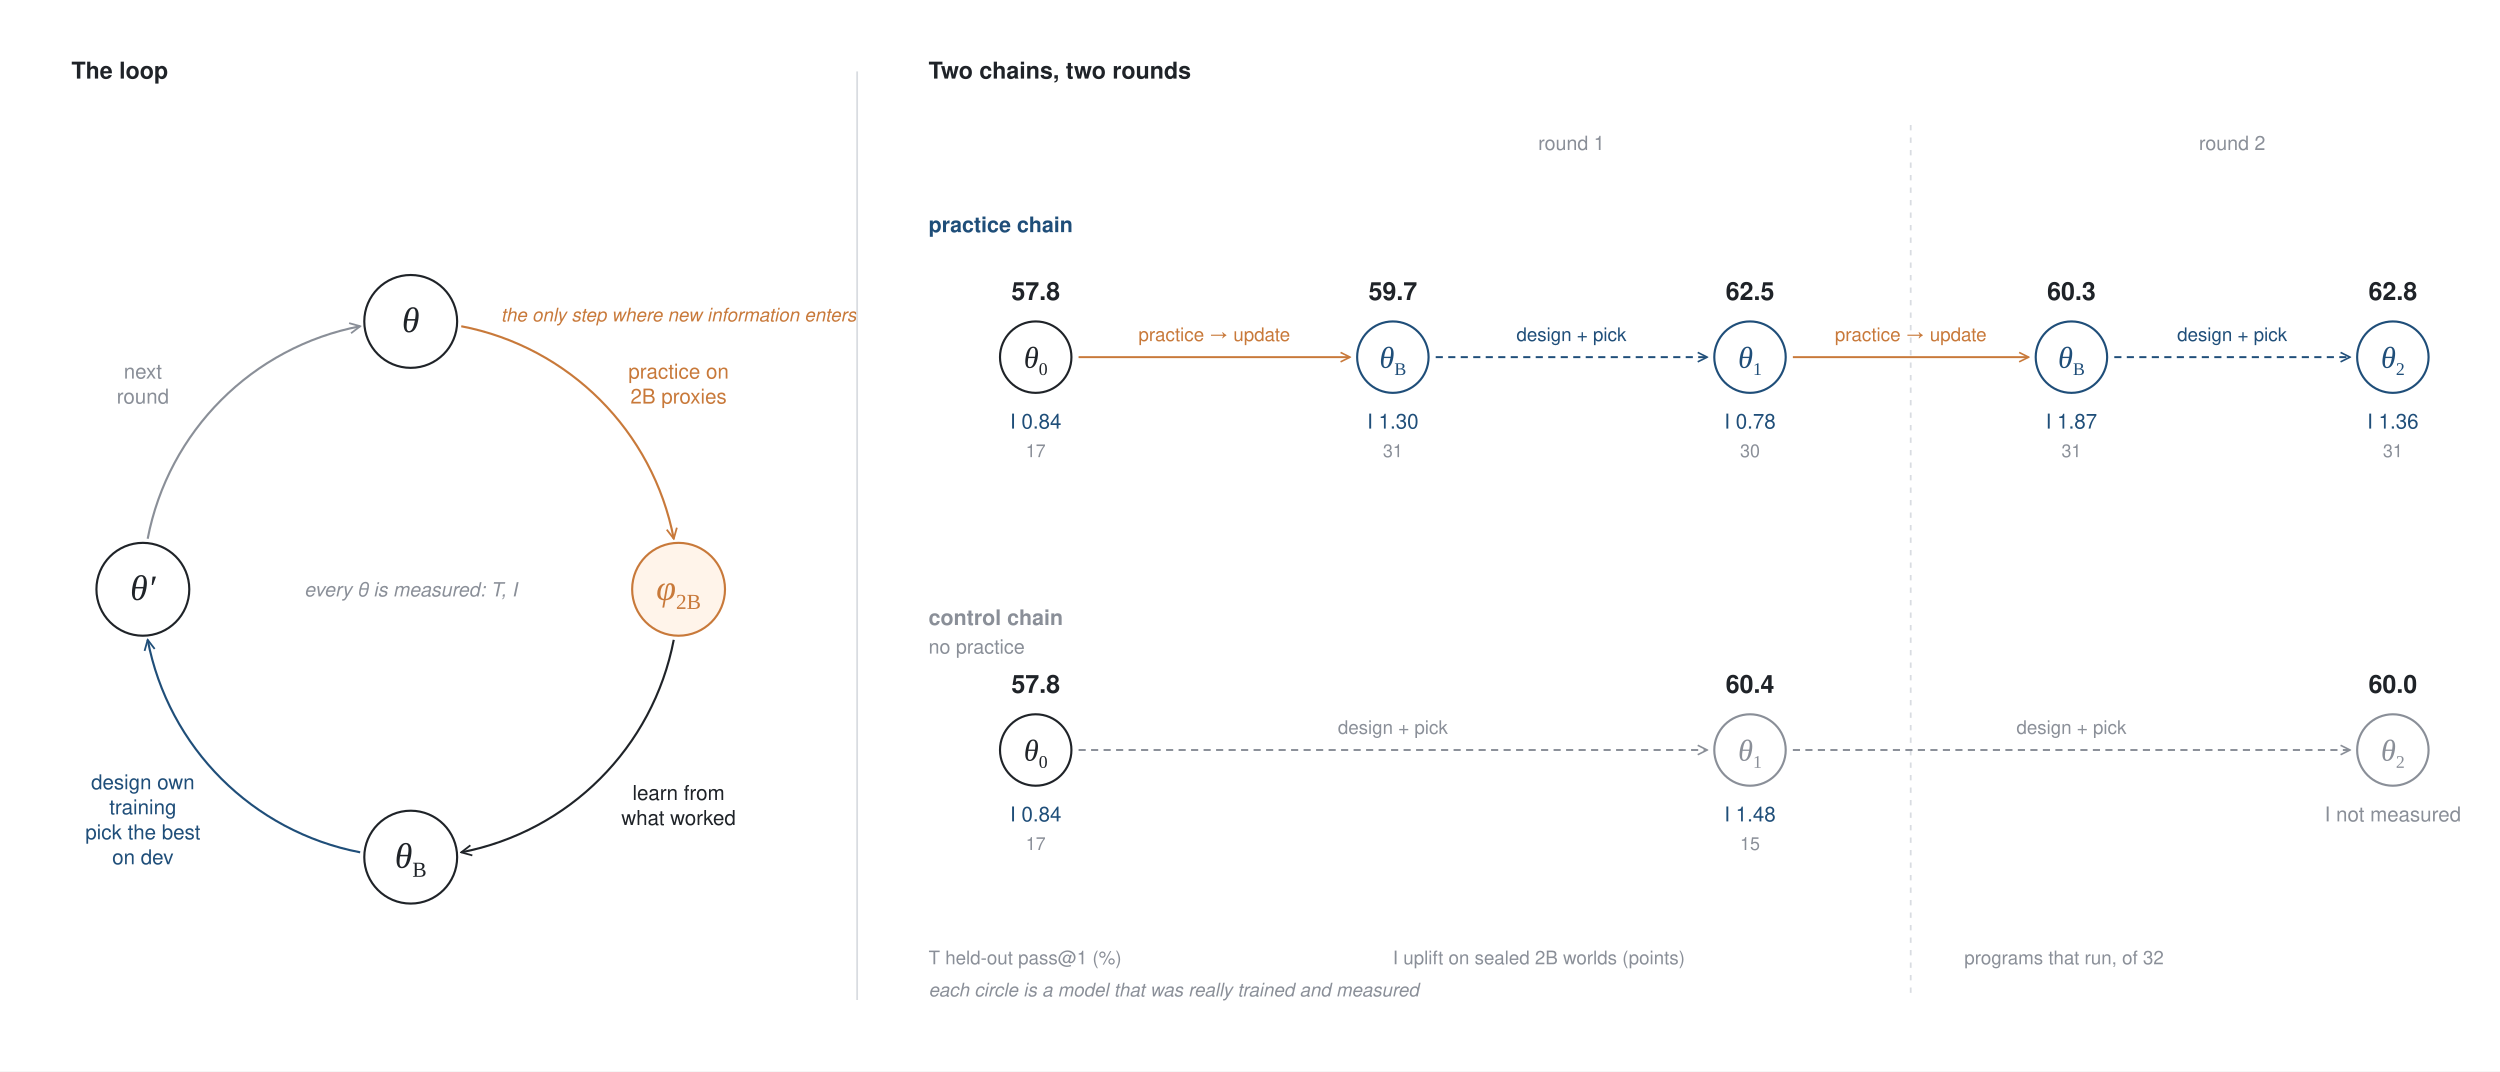
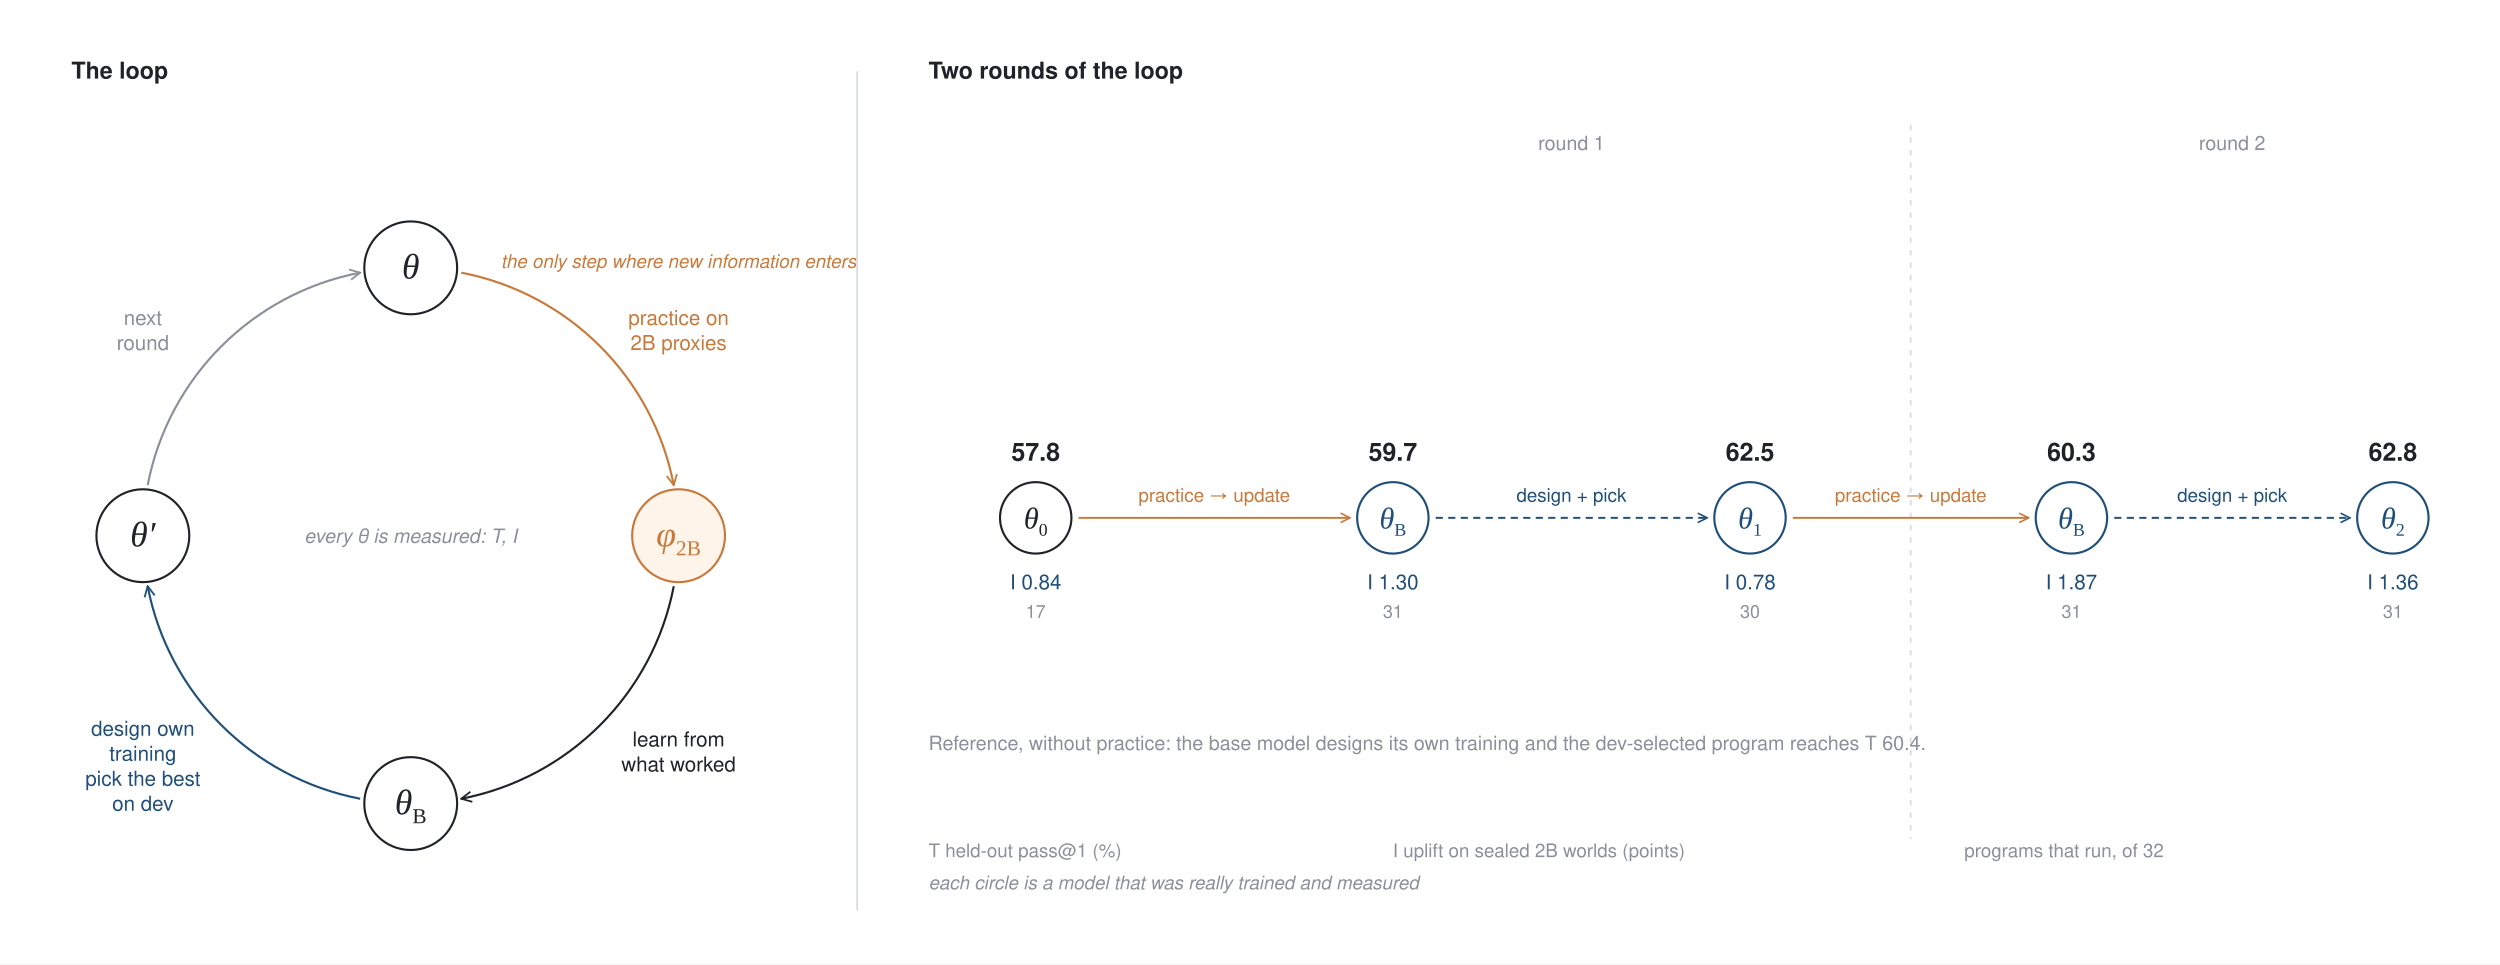
- <svg xmlns="http://www.w3.org/2000/svg" viewBox="0 0 1400 600" font-family="Helvetica Neue, Helvetica, Arial, 'PingFang SC', 'Noto Sans SC', sans-serif">
+ <svg xmlns="http://www.w3.org/2000/svg" viewBox="0 0 1400 540" font-family="Helvetica Neue, Helvetica, Arial, 'PingFang SC', 'Noto Sans SC', sans-serif">
  <defs>
    <marker id="a1F2328" viewBox="0 0 10 10" refX="9" refY="5" markerWidth="6" markerHeight="6" orient="auto-start-reverse">
      <path d="M1 1 L9 5 L1 9" fill="none" stroke="#1F2328" stroke-width="1.4" />
    </marker>
    <marker id="a8A8F98" viewBox="0 0 10 10" refX="9" refY="5" markerWidth="6" markerHeight="6" orient="auto-start-reverse">
      <path d="M1 1 L9 5 L1 9" fill="none" stroke="#8A8F98" stroke-width="1.4" />
    </marker>
    <marker id="a1F4E79" viewBox="0 0 10 10" refX="9" refY="5" markerWidth="6" markerHeight="6" orient="auto-start-reverse">
      <path d="M1 1 L9 5 L1 9" fill="none" stroke="#1F4E79" stroke-width="1.4" />
    </marker>
    <marker id="aC8793A" viewBox="0 0 10 10" refX="9" refY="5" markerWidth="6" markerHeight="6" orient="auto-start-reverse">
      <path d="M1 1 L9 5 L1 9" fill="none" stroke="#C8793A" stroke-width="1.4" />
    </marker>
  </defs>
-   <rect width="1400" height="600" fill="#FFFFFF" />
+   <rect width="1400" height="540" fill="#FFFFFF" />
  <text x="40" y="44" font-family="Helvetica Neue, Helvetica, Arial, 'PingFang SC', 'Noto Sans SC', sans-serif" font-size="13" fill="#1F2328" text-anchor="start" font-weight="600">The loop</text>
-   <path d="M 258.3 182.7 A 150 150 0 0 1 377.3 301.7" fill="none" stroke="#C8793A" stroke-width="1.2" marker-end="url(#aC8793A)" />
-   <text x="380" y="212" font-family="Helvetica Neue, Helvetica, Arial, 'PingFang SC', 'Noto Sans SC', sans-serif" font-size="11.5" fill="#C8793A" text-anchor="middle" font-weight="400">practice on</text>
-   <text x="380" y="226" font-family="Helvetica Neue, Helvetica, Arial, 'PingFang SC', 'Noto Sans SC', sans-serif" font-size="11.5" fill="#C8793A" text-anchor="middle" font-weight="400">2B proxies</text>
-   <path d="M 377.3 358.3 A 150 150 0 0 1 258.3 477.3" fill="none" stroke="#1F2328" stroke-width="1.2" marker-end="url(#a1F2328)" />
-   <text x="380" y="448" font-family="Helvetica Neue, Helvetica, Arial, 'PingFang SC', 'Noto Sans SC', sans-serif" font-size="11.5" fill="#1F2328" text-anchor="middle" font-weight="400">learn from</text>
-   <text x="380" y="462" font-family="Helvetica Neue, Helvetica, Arial, 'PingFang SC', 'Noto Sans SC', sans-serif" font-size="11.5" fill="#1F2328" text-anchor="middle" font-weight="400">what worked</text>
-   <path d="M 201.7 477.3 A 150 150 0 0 1 82.7 358.3" fill="none" stroke="#1F4E79" stroke-width="1.2" marker-end="url(#a1F4E79)" />
-   <text x="80" y="442" font-family="Helvetica Neue, Helvetica, Arial, 'PingFang SC', 'Noto Sans SC', sans-serif" font-size="11.5" fill="#1F4E79" text-anchor="middle" font-weight="400">design own</text>
-   <text x="80" y="456" font-family="Helvetica Neue, Helvetica, Arial, 'PingFang SC', 'Noto Sans SC', sans-serif" font-size="11.5" fill="#1F4E79" text-anchor="middle" font-weight="400">training</text>
-   <text x="80" y="470" font-family="Helvetica Neue, Helvetica, Arial, 'PingFang SC', 'Noto Sans SC', sans-serif" font-size="11.5" fill="#1F4E79" text-anchor="middle" font-weight="400">pick the best</text>
-   <text x="80" y="484" font-family="Helvetica Neue, Helvetica, Arial, 'PingFang SC', 'Noto Sans SC', sans-serif" font-size="11.5" fill="#1F4E79" text-anchor="middle" font-weight="400">on dev</text>
-   <path d="M 82.7 301.7 A 150 150 0 0 1 201.7 182.7" fill="none" stroke="#8A8F98" stroke-width="1.2" marker-end="url(#a8A8F98)" />
-   <text x="80" y="212" font-family="Helvetica Neue, Helvetica, Arial, 'PingFang SC', 'Noto Sans SC', sans-serif" font-size="11.5" fill="#8A8F98" text-anchor="middle" font-weight="400">next</text>
-   <text x="80" y="226" font-family="Helvetica Neue, Helvetica, Arial, 'PingFang SC', 'Noto Sans SC', sans-serif" font-size="11.5" fill="#8A8F98" text-anchor="middle" font-weight="400">round</text>
-   <circle cx="230.0" cy="180.0" r="26" fill="#FFFFFF" stroke="#1F2328" stroke-width="1.2" />
-   <text x="230.0" y="186.0" font-family="Georgia, 'Times New Roman', serif" font-style="italic" font-size="20" fill="#1F2328" text-anchor="middle">θ</text>
-   <circle cx="380.0" cy="330.0" r="26" fill="#FFF4EA" stroke="#C8793A" stroke-width="1.2" />
-   <text x="380.0" y="336.0" font-family="Georgia, 'Times New Roman', serif" font-style="italic" font-size="20" fill="#C8793A" text-anchor="middle">φ<tspan font-size="12" dy="5" font-style="normal">2B</tspan>
+   <path d="M 258.3 152.7 A 150 150 0 0 1 377.3 271.7" fill="none" stroke="#C8793A" stroke-width="1.2" marker-end="url(#aC8793A)" />
+   <text x="380" y="182" font-family="Helvetica Neue, Helvetica, Arial, 'PingFang SC', 'Noto Sans SC', sans-serif" font-size="11.5" fill="#C8793A" text-anchor="middle" font-weight="400">practice on</text>
+   <text x="380" y="196" font-family="Helvetica Neue, Helvetica, Arial, 'PingFang SC', 'Noto Sans SC', sans-serif" font-size="11.5" fill="#C8793A" text-anchor="middle" font-weight="400">2B proxies</text>
+   <path d="M 377.3 328.3 A 150 150 0 0 1 258.3 447.3" fill="none" stroke="#1F2328" stroke-width="1.2" marker-end="url(#a1F2328)" />
+   <text x="380" y="418" font-family="Helvetica Neue, Helvetica, Arial, 'PingFang SC', 'Noto Sans SC', sans-serif" font-size="11.5" fill="#1F2328" text-anchor="middle" font-weight="400">learn from</text>
+   <text x="380" y="432" font-family="Helvetica Neue, Helvetica, Arial, 'PingFang SC', 'Noto Sans SC', sans-serif" font-size="11.5" fill="#1F2328" text-anchor="middle" font-weight="400">what worked</text>
+   <path d="M 201.7 447.3 A 150 150 0 0 1 82.7 328.3" fill="none" stroke="#1F4E79" stroke-width="1.2" marker-end="url(#a1F4E79)" />
+   <text x="80" y="412" font-family="Helvetica Neue, Helvetica, Arial, 'PingFang SC', 'Noto Sans SC', sans-serif" font-size="11.5" fill="#1F4E79" text-anchor="middle" font-weight="400">design own</text>
+   <text x="80" y="426" font-family="Helvetica Neue, Helvetica, Arial, 'PingFang SC', 'Noto Sans SC', sans-serif" font-size="11.5" fill="#1F4E79" text-anchor="middle" font-weight="400">training</text>
+   <text x="80" y="440" font-family="Helvetica Neue, Helvetica, Arial, 'PingFang SC', 'Noto Sans SC', sans-serif" font-size="11.5" fill="#1F4E79" text-anchor="middle" font-weight="400">pick the best</text>
+   <text x="80" y="454" font-family="Helvetica Neue, Helvetica, Arial, 'PingFang SC', 'Noto Sans SC', sans-serif" font-size="11.5" fill="#1F4E79" text-anchor="middle" font-weight="400">on dev</text>
+   <path d="M 82.7 271.7 A 150 150 0 0 1 201.7 152.7" fill="none" stroke="#8A8F98" stroke-width="1.2" marker-end="url(#a8A8F98)" />
+   <text x="80" y="182" font-family="Helvetica Neue, Helvetica, Arial, 'PingFang SC', 'Noto Sans SC', sans-serif" font-size="11.5" fill="#8A8F98" text-anchor="middle" font-weight="400">next</text>
+   <text x="80" y="196" font-family="Helvetica Neue, Helvetica, Arial, 'PingFang SC', 'Noto Sans SC', sans-serif" font-size="11.5" fill="#8A8F98" text-anchor="middle" font-weight="400">round</text>
+   <circle cx="230.0" cy="150.0" r="26" fill="#FFFFFF" stroke="#1F2328" stroke-width="1.2" />
+   <text x="230.0" y="156.0" font-family="Georgia, 'Times New Roman', serif" font-style="italic" font-size="20" fill="#1F2328" text-anchor="middle">θ</text>
+   <circle cx="380.0" cy="300.0" r="26" fill="#FFF4EA" stroke="#C8793A" stroke-width="1.2" />
+   <text x="380.0" y="306.0" font-family="Georgia, 'Times New Roman', serif" font-style="italic" font-size="20" fill="#C8793A" text-anchor="middle">φ<tspan font-size="12" dy="5" font-style="normal">2B</tspan>
  </text>
-   <circle cx="230.0" cy="480.0" r="26" fill="#FFFFFF" stroke="#1F2328" stroke-width="1.2" />
-   <text x="230.0" y="486.0" font-family="Georgia, 'Times New Roman', serif" font-style="italic" font-size="20" fill="#1F2328" text-anchor="middle">θ<tspan font-size="12" dy="5" font-style="normal">B</tspan>
+   <circle cx="230.0" cy="450.0" r="26" fill="#FFFFFF" stroke="#1F2328" stroke-width="1.2" />
+   <text x="230.0" y="456.0" font-family="Georgia, 'Times New Roman', serif" font-style="italic" font-size="20" fill="#1F2328" text-anchor="middle">θ<tspan font-size="12" dy="5" font-style="normal">B</tspan>
  </text>
-   <circle cx="80.0" cy="330.0" r="26" fill="#FFFFFF" stroke="#1F2328" stroke-width="1.2" />
-   <text x="80.0" y="336.0" font-family="Georgia, 'Times New Roman', serif" font-style="italic" font-size="20" fill="#1F2328" text-anchor="middle">θ′</text>
-   <text x="230" y="334" font-family="Helvetica Neue, Helvetica, Arial, 'PingFang SC', 'Noto Sans SC', sans-serif" font-size="11" fill="#8A8F98" text-anchor="middle" font-weight="400" font-style="italic">every θ is measured: T, I</text>
-   <text x="380" y="180" font-family="Helvetica Neue, Helvetica, Arial, 'PingFang SC', 'Noto Sans SC', sans-serif" font-size="10.5" fill="#C8793A" text-anchor="middle" font-weight="400" font-style="italic">the only step where new information enters</text>
-   <line x1="480" y1="40" x2="480" y2="560" stroke="#D9DCE1" stroke-width="1" />
-   <text x="520" y="44" font-family="Helvetica Neue, Helvetica, Arial, 'PingFang SC', 'Noto Sans SC', sans-serif" font-size="13" fill="#1F2328" text-anchor="start" font-weight="600">Two chains, two rounds</text>
+   <circle cx="80.0" cy="300.0" r="26" fill="#FFFFFF" stroke="#1F2328" stroke-width="1.2" />
+   <text x="80.0" y="306.0" font-family="Georgia, 'Times New Roman', serif" font-style="italic" font-size="20" fill="#1F2328" text-anchor="middle">θ′</text>
+   <text x="230" y="304" font-family="Helvetica Neue, Helvetica, Arial, 'PingFang SC', 'Noto Sans SC', sans-serif" font-size="11" fill="#8A8F98" text-anchor="middle" font-weight="400" font-style="italic">every θ is measured: T, I</text>
+   <text x="380" y="150" font-family="Helvetica Neue, Helvetica, Arial, 'PingFang SC', 'Noto Sans SC', sans-serif" font-size="10.5" fill="#C8793A" text-anchor="middle" font-weight="400" font-style="italic">the only step where new information enters</text>
+   <line x1="480" y1="40" x2="480" y2="510" stroke="#D9DCE1" stroke-width="1" />
+   <text x="520" y="44" font-family="Helvetica Neue, Helvetica, Arial, 'PingFang SC', 'Noto Sans SC', sans-serif" font-size="13" fill="#1F2328" text-anchor="start" font-weight="600">Two rounds of the loop</text>
  <text x="880.0" y="84" font-family="Helvetica Neue, Helvetica, Arial, 'PingFang SC', 'Noto Sans SC', sans-serif" font-size="11" fill="#8A8F98" text-anchor="middle" font-weight="400">round 1</text>
  <text x="1250.0" y="84" font-family="Helvetica Neue, Helvetica, Arial, 'PingFang SC', 'Noto Sans SC', sans-serif" font-size="11" fill="#8A8F98" text-anchor="middle" font-weight="400">round 2</text>
-   <line x1="1070" y1="70" x2="1070" y2="560" stroke="#D9DCE1" stroke-width="1" stroke-dasharray="3 4" />
-   <text x="520" y="130" font-family="Helvetica Neue, Helvetica, Arial, 'PingFang SC', 'Noto Sans SC', sans-serif" font-size="12" fill="#1F4E79" text-anchor="start" font-weight="600">practice chain</text>
-   <text x="520" y="350" font-family="Helvetica Neue, Helvetica, Arial, 'PingFang SC', 'Noto Sans SC', sans-serif" font-size="12" fill="#8A8F98" text-anchor="start" font-weight="600">control chain</text>
-   <text x="520" y="366" font-family="Helvetica Neue, Helvetica, Arial, 'PingFang SC', 'Noto Sans SC', sans-serif" font-size="11" fill="#8A8F98" text-anchor="start" font-weight="400">no practice</text>
-   <circle cx="580" cy="200" r="20" fill="#FFFFFF" stroke="#1F2328" stroke-width="1.2" />
-   <text x="580" y="206" font-family="Georgia, 'Times New Roman', serif" font-style="italic" font-size="17" fill="#1F2328" text-anchor="middle">θ<tspan font-size="10" dy="4" font-style="normal">0</tspan>
+   <line x1="1070" y1="70" x2="1070" y2="470" stroke="#D9DCE1" stroke-width="1" stroke-dasharray="3 4" />
+   <circle cx="580" cy="290" r="20" fill="#FFFFFF" stroke="#1F2328" stroke-width="1.2" />
+   <text x="580" y="296" font-family="Georgia, 'Times New Roman', serif" font-style="italic" font-size="17" fill="#1F2328" text-anchor="middle">θ<tspan font-size="10" dy="4" font-style="normal">0</tspan>
  </text>
-   <text x="580" y="168" font-family="Helvetica Neue, Helvetica, Arial, 'PingFang SC', 'Noto Sans SC', sans-serif" font-size="14" fill="#1F2328" text-anchor="middle" font-weight="600">57.8</text>
-   <text x="580" y="240" font-family="Helvetica Neue, Helvetica, Arial, 'PingFang SC', 'Noto Sans SC', sans-serif" font-size="11.5" fill="#1F4E79" text-anchor="middle" font-weight="400">I 0.84</text>
-   <text x="580" y="256" font-family="Helvetica Neue, Helvetica, Arial, 'PingFang SC', 'Noto Sans SC', sans-serif" font-size="10" fill="#8A8F98" text-anchor="middle" font-weight="400">17</text>
-   <path d="M 604 200 L 756 200" fill="none" stroke="#C8793A" stroke-width="1.1" marker-end="url(#aC8793A)" />
-   <text x="680.0" y="191" font-family="Helvetica Neue, Helvetica, Arial, 'PingFang SC', 'Noto Sans SC', sans-serif" font-size="10.5" fill="#C8793A" text-anchor="middle" font-weight="400">practice → update</text>
-   <circle cx="780" cy="200" r="20" fill="#FFFFFF" stroke="#1F4E79" stroke-width="1.2" />
-   <text x="780" y="206" font-family="Georgia, 'Times New Roman', serif" font-style="italic" font-size="17" fill="#1F4E79" text-anchor="middle">θ<tspan font-size="10" dy="4" font-style="normal">B</tspan>
+   <text x="580" y="258" font-family="Helvetica Neue, Helvetica, Arial, 'PingFang SC', 'Noto Sans SC', sans-serif" font-size="14" fill="#1F2328" text-anchor="middle" font-weight="600">57.8</text>
+   <text x="580" y="330" font-family="Helvetica Neue, Helvetica, Arial, 'PingFang SC', 'Noto Sans SC', sans-serif" font-size="11.5" fill="#1F4E79" text-anchor="middle" font-weight="400">I 0.84</text>
+   <text x="580" y="346" font-family="Helvetica Neue, Helvetica, Arial, 'PingFang SC', 'Noto Sans SC', sans-serif" font-size="10" fill="#8A8F98" text-anchor="middle" font-weight="400">17</text>
+   <path d="M 604 290 L 756 290" fill="none" stroke="#C8793A" stroke-width="1.1" marker-end="url(#aC8793A)" />
+   <text x="680.0" y="281" font-family="Helvetica Neue, Helvetica, Arial, 'PingFang SC', 'Noto Sans SC', sans-serif" font-size="10.5" fill="#C8793A" text-anchor="middle" font-weight="400">practice → update</text>
+   <circle cx="780" cy="290" r="20" fill="#FFFFFF" stroke="#1F4E79" stroke-width="1.2" />
+   <text x="780" y="296" font-family="Georgia, 'Times New Roman', serif" font-style="italic" font-size="17" fill="#1F4E79" text-anchor="middle">θ<tspan font-size="10" dy="4" font-style="normal">B</tspan>
  </text>
-   <text x="780" y="168" font-family="Helvetica Neue, Helvetica, Arial, 'PingFang SC', 'Noto Sans SC', sans-serif" font-size="14" fill="#1F2328" text-anchor="middle" font-weight="600">59.7</text>
-   <text x="780" y="240" font-family="Helvetica Neue, Helvetica, Arial, 'PingFang SC', 'Noto Sans SC', sans-serif" font-size="11.5" fill="#1F4E79" text-anchor="middle" font-weight="400">I 1.30</text>
-   <text x="780" y="256" font-family="Helvetica Neue, Helvetica, Arial, 'PingFang SC', 'Noto Sans SC', sans-serif" font-size="10" fill="#8A8F98" text-anchor="middle" font-weight="400">31</text>
-   <path d="M 804 200 L 956 200" fill="none" stroke="#1F4E79" stroke-width="1.1" stroke-dasharray="4 3" marker-end="url(#a1F4E79)" />
-   <text x="880.0" y="191" font-family="Helvetica Neue, Helvetica, Arial, 'PingFang SC', 'Noto Sans SC', sans-serif" font-size="10.5" fill="#1F4E79" text-anchor="middle" font-weight="400">design + pick</text>
-   <circle cx="980" cy="200" r="20" fill="#FFFFFF" stroke="#1F4E79" stroke-width="1.2" />
-   <text x="980" y="206" font-family="Georgia, 'Times New Roman', serif" font-style="italic" font-size="17" fill="#1F4E79" text-anchor="middle">θ<tspan font-size="10" dy="4" font-style="normal">1</tspan>
+   <text x="780" y="258" font-family="Helvetica Neue, Helvetica, Arial, 'PingFang SC', 'Noto Sans SC', sans-serif" font-size="14" fill="#1F2328" text-anchor="middle" font-weight="600">59.7</text>
+   <text x="780" y="330" font-family="Helvetica Neue, Helvetica, Arial, 'PingFang SC', 'Noto Sans SC', sans-serif" font-size="11.5" fill="#1F4E79" text-anchor="middle" font-weight="400">I 1.30</text>
+   <text x="780" y="346" font-family="Helvetica Neue, Helvetica, Arial, 'PingFang SC', 'Noto Sans SC', sans-serif" font-size="10" fill="#8A8F98" text-anchor="middle" font-weight="400">31</text>
+   <path d="M 804 290 L 956 290" fill="none" stroke="#1F4E79" stroke-width="1.1" stroke-dasharray="4 3" marker-end="url(#a1F4E79)" />
+   <text x="880.0" y="281" font-family="Helvetica Neue, Helvetica, Arial, 'PingFang SC', 'Noto Sans SC', sans-serif" font-size="10.5" fill="#1F4E79" text-anchor="middle" font-weight="400">design + pick</text>
+   <circle cx="980" cy="290" r="20" fill="#FFFFFF" stroke="#1F4E79" stroke-width="1.2" />
+   <text x="980" y="296" font-family="Georgia, 'Times New Roman', serif" font-style="italic" font-size="17" fill="#1F4E79" text-anchor="middle">θ<tspan font-size="10" dy="4" font-style="normal">1</tspan>
  </text>
-   <text x="980" y="168" font-family="Helvetica Neue, Helvetica, Arial, 'PingFang SC', 'Noto Sans SC', sans-serif" font-size="14" fill="#1F2328" text-anchor="middle" font-weight="600">62.5</text>
-   <text x="980" y="240" font-family="Helvetica Neue, Helvetica, Arial, 'PingFang SC', 'Noto Sans SC', sans-serif" font-size="11.5" fill="#1F4E79" text-anchor="middle" font-weight="400">I 0.78</text>
-   <text x="980" y="256" font-family="Helvetica Neue, Helvetica, Arial, 'PingFang SC', 'Noto Sans SC', sans-serif" font-size="10" fill="#8A8F98" text-anchor="middle" font-weight="400">30</text>
-   <path d="M 1004 200 L 1136 200" fill="none" stroke="#C8793A" stroke-width="1.1" marker-end="url(#aC8793A)" />
-   <text x="1070.0" y="191" font-family="Helvetica Neue, Helvetica, Arial, 'PingFang SC', 'Noto Sans SC', sans-serif" font-size="10.5" fill="#C8793A" text-anchor="middle" font-weight="400">practice → update</text>
-   <circle cx="1160" cy="200" r="20" fill="#FFFFFF" stroke="#1F4E79" stroke-width="1.2" />
-   <text x="1160" y="206" font-family="Georgia, 'Times New Roman', serif" font-style="italic" font-size="17" fill="#1F4E79" text-anchor="middle">θ<tspan font-size="10" dy="4" font-style="normal">B</tspan>
+   <text x="980" y="258" font-family="Helvetica Neue, Helvetica, Arial, 'PingFang SC', 'Noto Sans SC', sans-serif" font-size="14" fill="#1F2328" text-anchor="middle" font-weight="600">62.5</text>
+   <text x="980" y="330" font-family="Helvetica Neue, Helvetica, Arial, 'PingFang SC', 'Noto Sans SC', sans-serif" font-size="11.5" fill="#1F4E79" text-anchor="middle" font-weight="400">I 0.78</text>
+   <text x="980" y="346" font-family="Helvetica Neue, Helvetica, Arial, 'PingFang SC', 'Noto Sans SC', sans-serif" font-size="10" fill="#8A8F98" text-anchor="middle" font-weight="400">30</text>
+   <path d="M 1004 290 L 1136 290" fill="none" stroke="#C8793A" stroke-width="1.1" marker-end="url(#aC8793A)" />
+   <text x="1070.0" y="281" font-family="Helvetica Neue, Helvetica, Arial, 'PingFang SC', 'Noto Sans SC', sans-serif" font-size="10.5" fill="#C8793A" text-anchor="middle" font-weight="400">practice → update</text>
+   <circle cx="1160" cy="290" r="20" fill="#FFFFFF" stroke="#1F4E79" stroke-width="1.2" />
+   <text x="1160" y="296" font-family="Georgia, 'Times New Roman', serif" font-style="italic" font-size="17" fill="#1F4E79" text-anchor="middle">θ<tspan font-size="10" dy="4" font-style="normal">B</tspan>
  </text>
-   <text x="1160" y="168" font-family="Helvetica Neue, Helvetica, Arial, 'PingFang SC', 'Noto Sans SC', sans-serif" font-size="14" fill="#1F2328" text-anchor="middle" font-weight="600">60.3</text>
-   <text x="1160" y="240" font-family="Helvetica Neue, Helvetica, Arial, 'PingFang SC', 'Noto Sans SC', sans-serif" font-size="11.5" fill="#1F4E79" text-anchor="middle" font-weight="400">I 1.87</text>
-   <text x="1160" y="256" font-family="Helvetica Neue, Helvetica, Arial, 'PingFang SC', 'Noto Sans SC', sans-serif" font-size="10" fill="#8A8F98" text-anchor="middle" font-weight="400">31</text>
-   <path d="M 1184 200 L 1316 200" fill="none" stroke="#1F4E79" stroke-width="1.1" stroke-dasharray="4 3" marker-end="url(#a1F4E79)" />
-   <text x="1250.0" y="191" font-family="Helvetica Neue, Helvetica, Arial, 'PingFang SC', 'Noto Sans SC', sans-serif" font-size="10.5" fill="#1F4E79" text-anchor="middle" font-weight="400">design + pick</text>
-   <circle cx="1340" cy="200" r="20" fill="#FFFFFF" stroke="#1F4E79" stroke-width="1.2" />
-   <text x="1340" y="206" font-family="Georgia, 'Times New Roman', serif" font-style="italic" font-size="17" fill="#1F4E79" text-anchor="middle">θ<tspan font-size="10" dy="4" font-style="normal">2</tspan>
+   <text x="1160" y="258" font-family="Helvetica Neue, Helvetica, Arial, 'PingFang SC', 'Noto Sans SC', sans-serif" font-size="14" fill="#1F2328" text-anchor="middle" font-weight="600">60.3</text>
+   <text x="1160" y="330" font-family="Helvetica Neue, Helvetica, Arial, 'PingFang SC', 'Noto Sans SC', sans-serif" font-size="11.5" fill="#1F4E79" text-anchor="middle" font-weight="400">I 1.87</text>
+   <text x="1160" y="346" font-family="Helvetica Neue, Helvetica, Arial, 'PingFang SC', 'Noto Sans SC', sans-serif" font-size="10" fill="#8A8F98" text-anchor="middle" font-weight="400">31</text>
+   <path d="M 1184 290 L 1316 290" fill="none" stroke="#1F4E79" stroke-width="1.1" stroke-dasharray="4 3" marker-end="url(#a1F4E79)" />
+   <text x="1250.0" y="281" font-family="Helvetica Neue, Helvetica, Arial, 'PingFang SC', 'Noto Sans SC', sans-serif" font-size="10.5" fill="#1F4E79" text-anchor="middle" font-weight="400">design + pick</text>
+   <circle cx="1340" cy="290" r="20" fill="#FFFFFF" stroke="#1F4E79" stroke-width="1.2" />
+   <text x="1340" y="296" font-family="Georgia, 'Times New Roman', serif" font-style="italic" font-size="17" fill="#1F4E79" text-anchor="middle">θ<tspan font-size="10" dy="4" font-style="normal">2</tspan>
  </text>
-   <text x="1340" y="168" font-family="Helvetica Neue, Helvetica, Arial, 'PingFang SC', 'Noto Sans SC', sans-serif" font-size="14" fill="#1F2328" text-anchor="middle" font-weight="600">62.8</text>
-   <text x="1340" y="240" font-family="Helvetica Neue, Helvetica, Arial, 'PingFang SC', 'Noto Sans SC', sans-serif" font-size="11.5" fill="#1F4E79" text-anchor="middle" font-weight="400">I 1.36</text>
-   <text x="1340" y="256" font-family="Helvetica Neue, Helvetica, Arial, 'PingFang SC', 'Noto Sans SC', sans-serif" font-size="10" fill="#8A8F98" text-anchor="middle" font-weight="400">31</text>
-   <circle cx="580" cy="420" r="20" fill="#FFFFFF" stroke="#1F2328" stroke-width="1.2" />
-   <text x="580" y="426" font-family="Georgia, 'Times New Roman', serif" font-style="italic" font-size="17" fill="#1F2328" text-anchor="middle">θ<tspan font-size="10" dy="4" font-style="normal">0</tspan>
-   </text>
-   <text x="580" y="388" font-family="Helvetica Neue, Helvetica, Arial, 'PingFang SC', 'Noto Sans SC', sans-serif" font-size="14" fill="#1F2328" text-anchor="middle" font-weight="600">57.8</text>
-   <text x="580" y="460" font-family="Helvetica Neue, Helvetica, Arial, 'PingFang SC', 'Noto Sans SC', sans-serif" font-size="11.5" fill="#1F4E79" text-anchor="middle" font-weight="400">I 0.84</text>
-   <text x="580" y="476" font-family="Helvetica Neue, Helvetica, Arial, 'PingFang SC', 'Noto Sans SC', sans-serif" font-size="10" fill="#8A8F98" text-anchor="middle" font-weight="400">17</text>
-   <path d="M 604 420 L 956 420" fill="none" stroke="#8A8F98" stroke-width="1.1" stroke-dasharray="4 3" marker-end="url(#a8A8F98)" />
-   <text x="780.0" y="411" font-family="Helvetica Neue, Helvetica, Arial, 'PingFang SC', 'Noto Sans SC', sans-serif" font-size="10.5" fill="#8A8F98" text-anchor="middle" font-weight="400">design + pick</text>
-   <circle cx="980" cy="420" r="20" fill="#FFFFFF" stroke="#8A8F98" stroke-width="1.2" />
-   <text x="980" y="426" font-family="Georgia, 'Times New Roman', serif" font-style="italic" font-size="17" fill="#8A8F98" text-anchor="middle">θ<tspan font-size="10" dy="4" font-style="normal">1</tspan>
-   </text>
-   <text x="980" y="388" font-family="Helvetica Neue, Helvetica, Arial, 'PingFang SC', 'Noto Sans SC', sans-serif" font-size="14" fill="#1F2328" text-anchor="middle" font-weight="600">60.4</text>
-   <text x="980" y="460" font-family="Helvetica Neue, Helvetica, Arial, 'PingFang SC', 'Noto Sans SC', sans-serif" font-size="11.5" fill="#1F4E79" text-anchor="middle" font-weight="400">I 1.48</text>
-   <text x="980" y="476" font-family="Helvetica Neue, Helvetica, Arial, 'PingFang SC', 'Noto Sans SC', sans-serif" font-size="10" fill="#8A8F98" text-anchor="middle" font-weight="400">15</text>
-   <path d="M 1004 420 L 1316 420" fill="none" stroke="#8A8F98" stroke-width="1.1" stroke-dasharray="4 3" marker-end="url(#a8A8F98)" />
-   <text x="1160.0" y="411" font-family="Helvetica Neue, Helvetica, Arial, 'PingFang SC', 'Noto Sans SC', sans-serif" font-size="10.5" fill="#8A8F98" text-anchor="middle" font-weight="400">design + pick</text>
-   <circle cx="1340" cy="420" r="20" fill="#FFFFFF" stroke="#8A8F98" stroke-width="1.2" />
-   <text x="1340" y="426" font-family="Georgia, 'Times New Roman', serif" font-style="italic" font-size="17" fill="#8A8F98" text-anchor="middle">θ<tspan font-size="10" dy="4" font-style="normal">2</tspan>
-   </text>
-   <text x="1340" y="388" font-family="Helvetica Neue, Helvetica, Arial, 'PingFang SC', 'Noto Sans SC', sans-serif" font-size="14" fill="#1F2328" text-anchor="middle" font-weight="600">60.0</text>
-   <text x="1340" y="460" font-family="Helvetica Neue, Helvetica, Arial, 'PingFang SC', 'Noto Sans SC', sans-serif" font-size="11.5" fill="#8A8F98" text-anchor="middle" font-weight="400">I not measured</text>
-   <text x="520" y="540" font-family="Helvetica Neue, Helvetica, Arial, 'PingFang SC', 'Noto Sans SC', sans-serif" font-size="10.5" fill="#8A8F98" text-anchor="start" font-weight="400">T  held-out pass@1 (%)</text>
-   <text x="780" y="540" font-family="Helvetica Neue, Helvetica, Arial, 'PingFang SC', 'Noto Sans SC', sans-serif" font-size="10.5" fill="#8A8F98" text-anchor="start" font-weight="400">I  uplift on sealed 2B worlds (points)</text>
-   <text x="1100" y="540" font-family="Helvetica Neue, Helvetica, Arial, 'PingFang SC', 'Noto Sans SC', sans-serif" font-size="10.5" fill="#8A8F98" text-anchor="start" font-weight="400">programs that run, of 32</text>
-   <text x="520" y="558" font-family="Helvetica Neue, Helvetica, Arial, 'PingFang SC', 'Noto Sans SC', sans-serif" font-size="10.5" fill="#8A8F98" text-anchor="start" font-weight="400" font-style="italic">each circle is a model that was really trained and measured</text>
+   <text x="1340" y="258" font-family="Helvetica Neue, Helvetica, Arial, 'PingFang SC', 'Noto Sans SC', sans-serif" font-size="14" fill="#1F2328" text-anchor="middle" font-weight="600">62.8</text>
+   <text x="1340" y="330" font-family="Helvetica Neue, Helvetica, Arial, 'PingFang SC', 'Noto Sans SC', sans-serif" font-size="11.5" fill="#1F4E79" text-anchor="middle" font-weight="400">I 1.36</text>
+   <text x="1340" y="346" font-family="Helvetica Neue, Helvetica, Arial, 'PingFang SC', 'Noto Sans SC', sans-serif" font-size="10" fill="#8A8F98" text-anchor="middle" font-weight="400">31</text>
+   <text x="520" y="420" font-family="Helvetica Neue, Helvetica, Arial, 'PingFang SC', 'Noto Sans SC', sans-serif" font-size="11" fill="#8A8F98" text-anchor="start" font-weight="400">Reference, without practice: the base model designs its own training and the dev-selected program reaches T 60.4.</text>
+   <text x="520" y="480" font-family="Helvetica Neue, Helvetica, Arial, 'PingFang SC', 'Noto Sans SC', sans-serif" font-size="10.5" fill="#8A8F98" text-anchor="start" font-weight="400">T  held-out pass@1 (%)</text>
+   <text x="780" y="480" font-family="Helvetica Neue, Helvetica, Arial, 'PingFang SC', 'Noto Sans SC', sans-serif" font-size="10.5" fill="#8A8F98" text-anchor="start" font-weight="400">I  uplift on sealed 2B worlds (points)</text>
+   <text x="1100" y="480" font-family="Helvetica Neue, Helvetica, Arial, 'PingFang SC', 'Noto Sans SC', sans-serif" font-size="10.5" fill="#8A8F98" text-anchor="start" font-weight="400">programs that run, of 32</text>
+   <text x="520" y="498" font-family="Helvetica Neue, Helvetica, Arial, 'PingFang SC', 'Noto Sans SC', sans-serif" font-size="10.5" fill="#8A8F98" text-anchor="start" font-weight="400" font-style="italic">each circle is a model that was really trained and measured</text>
</svg>
